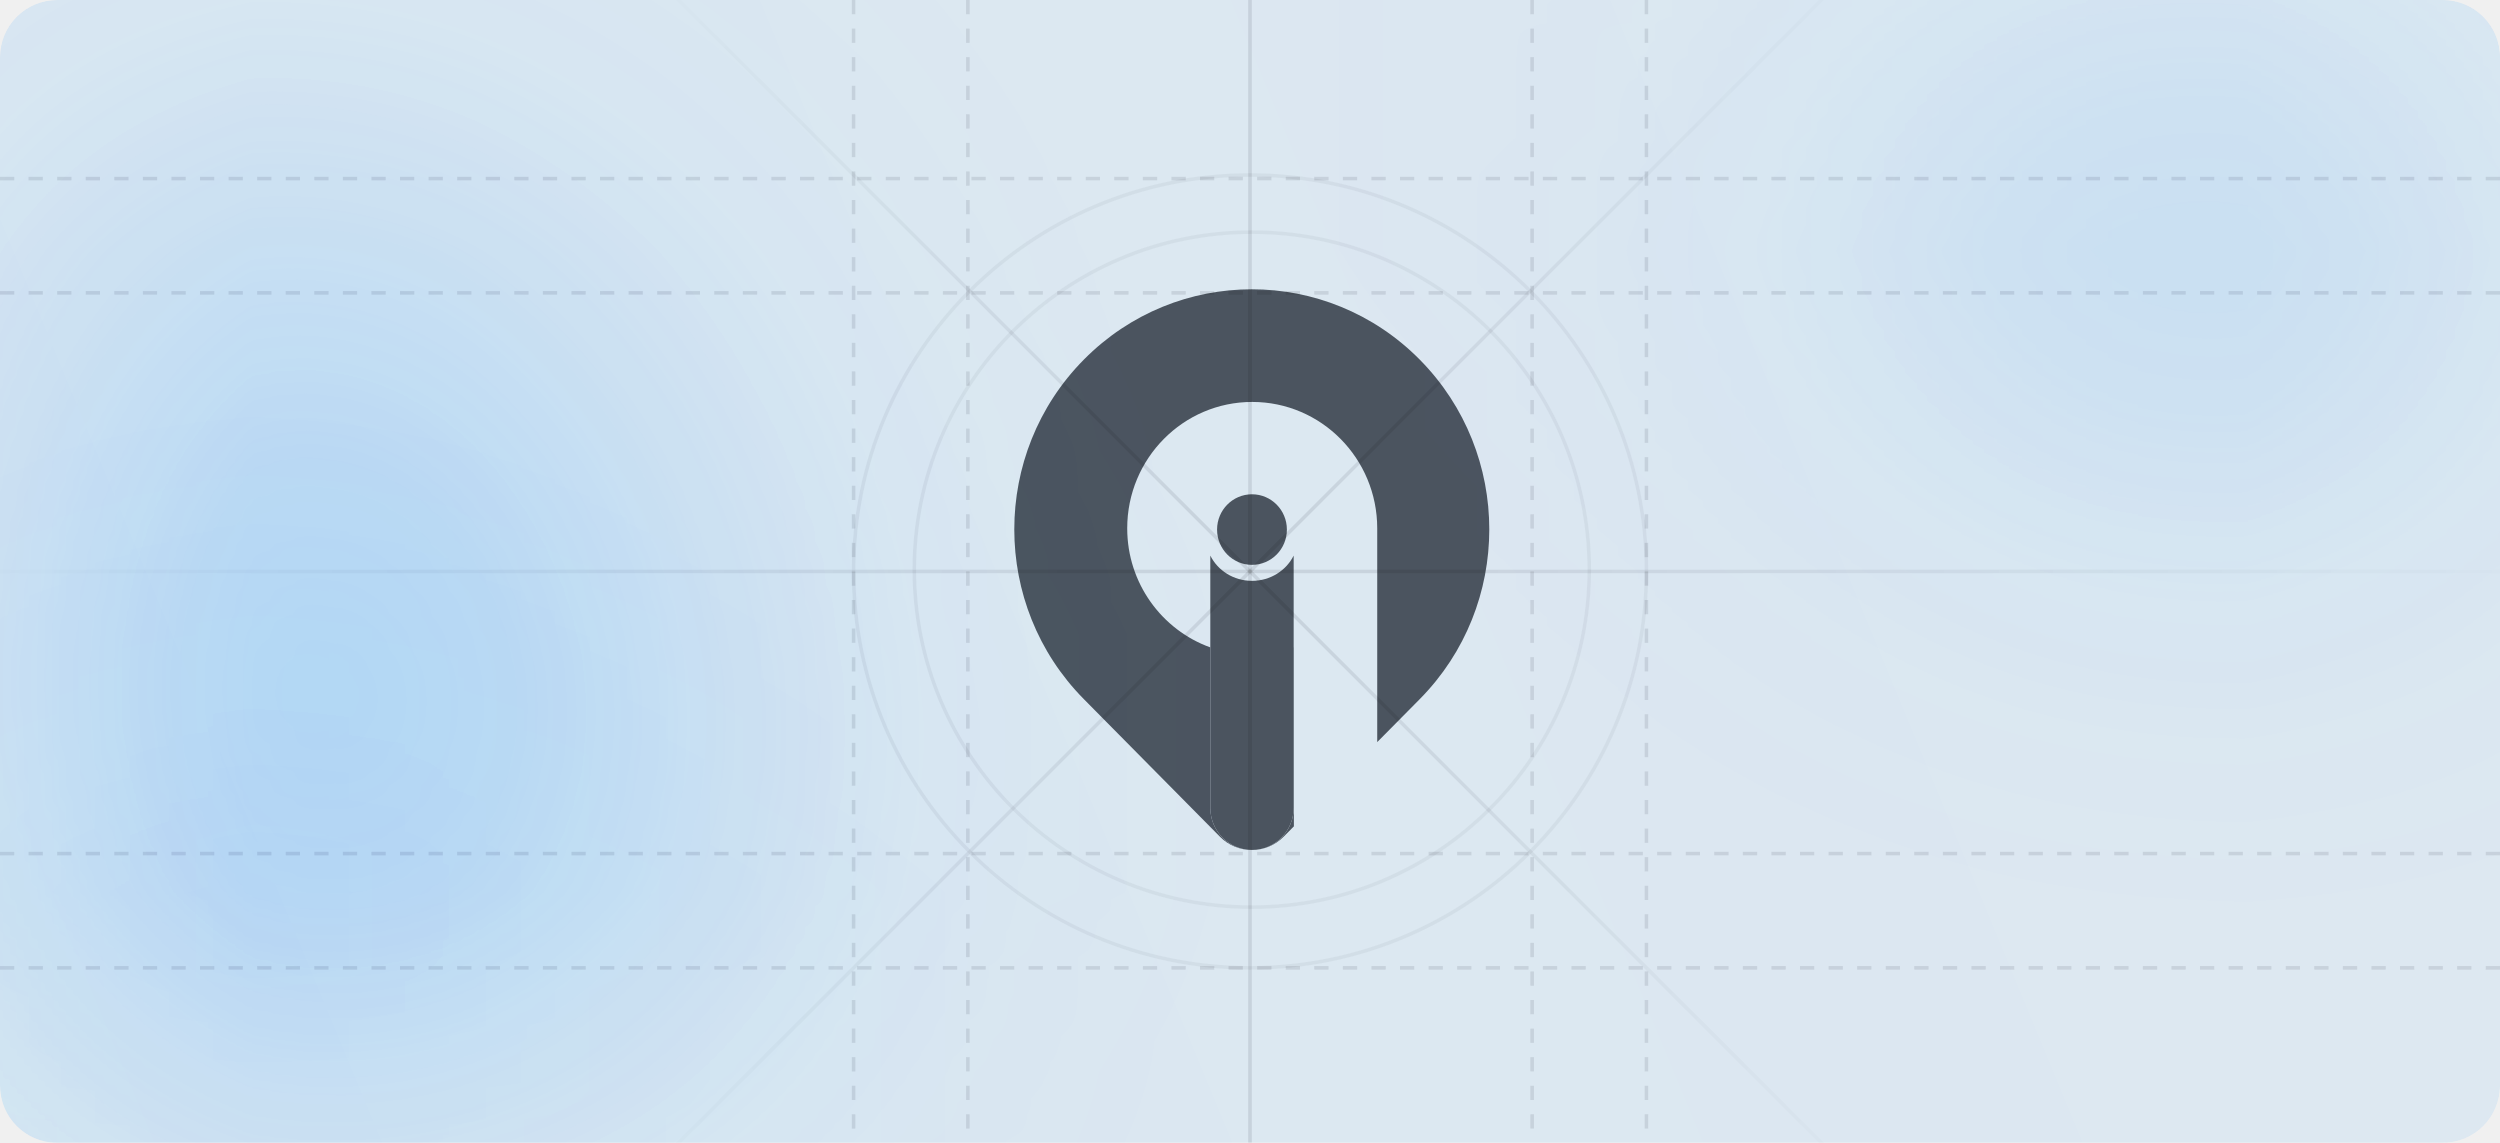
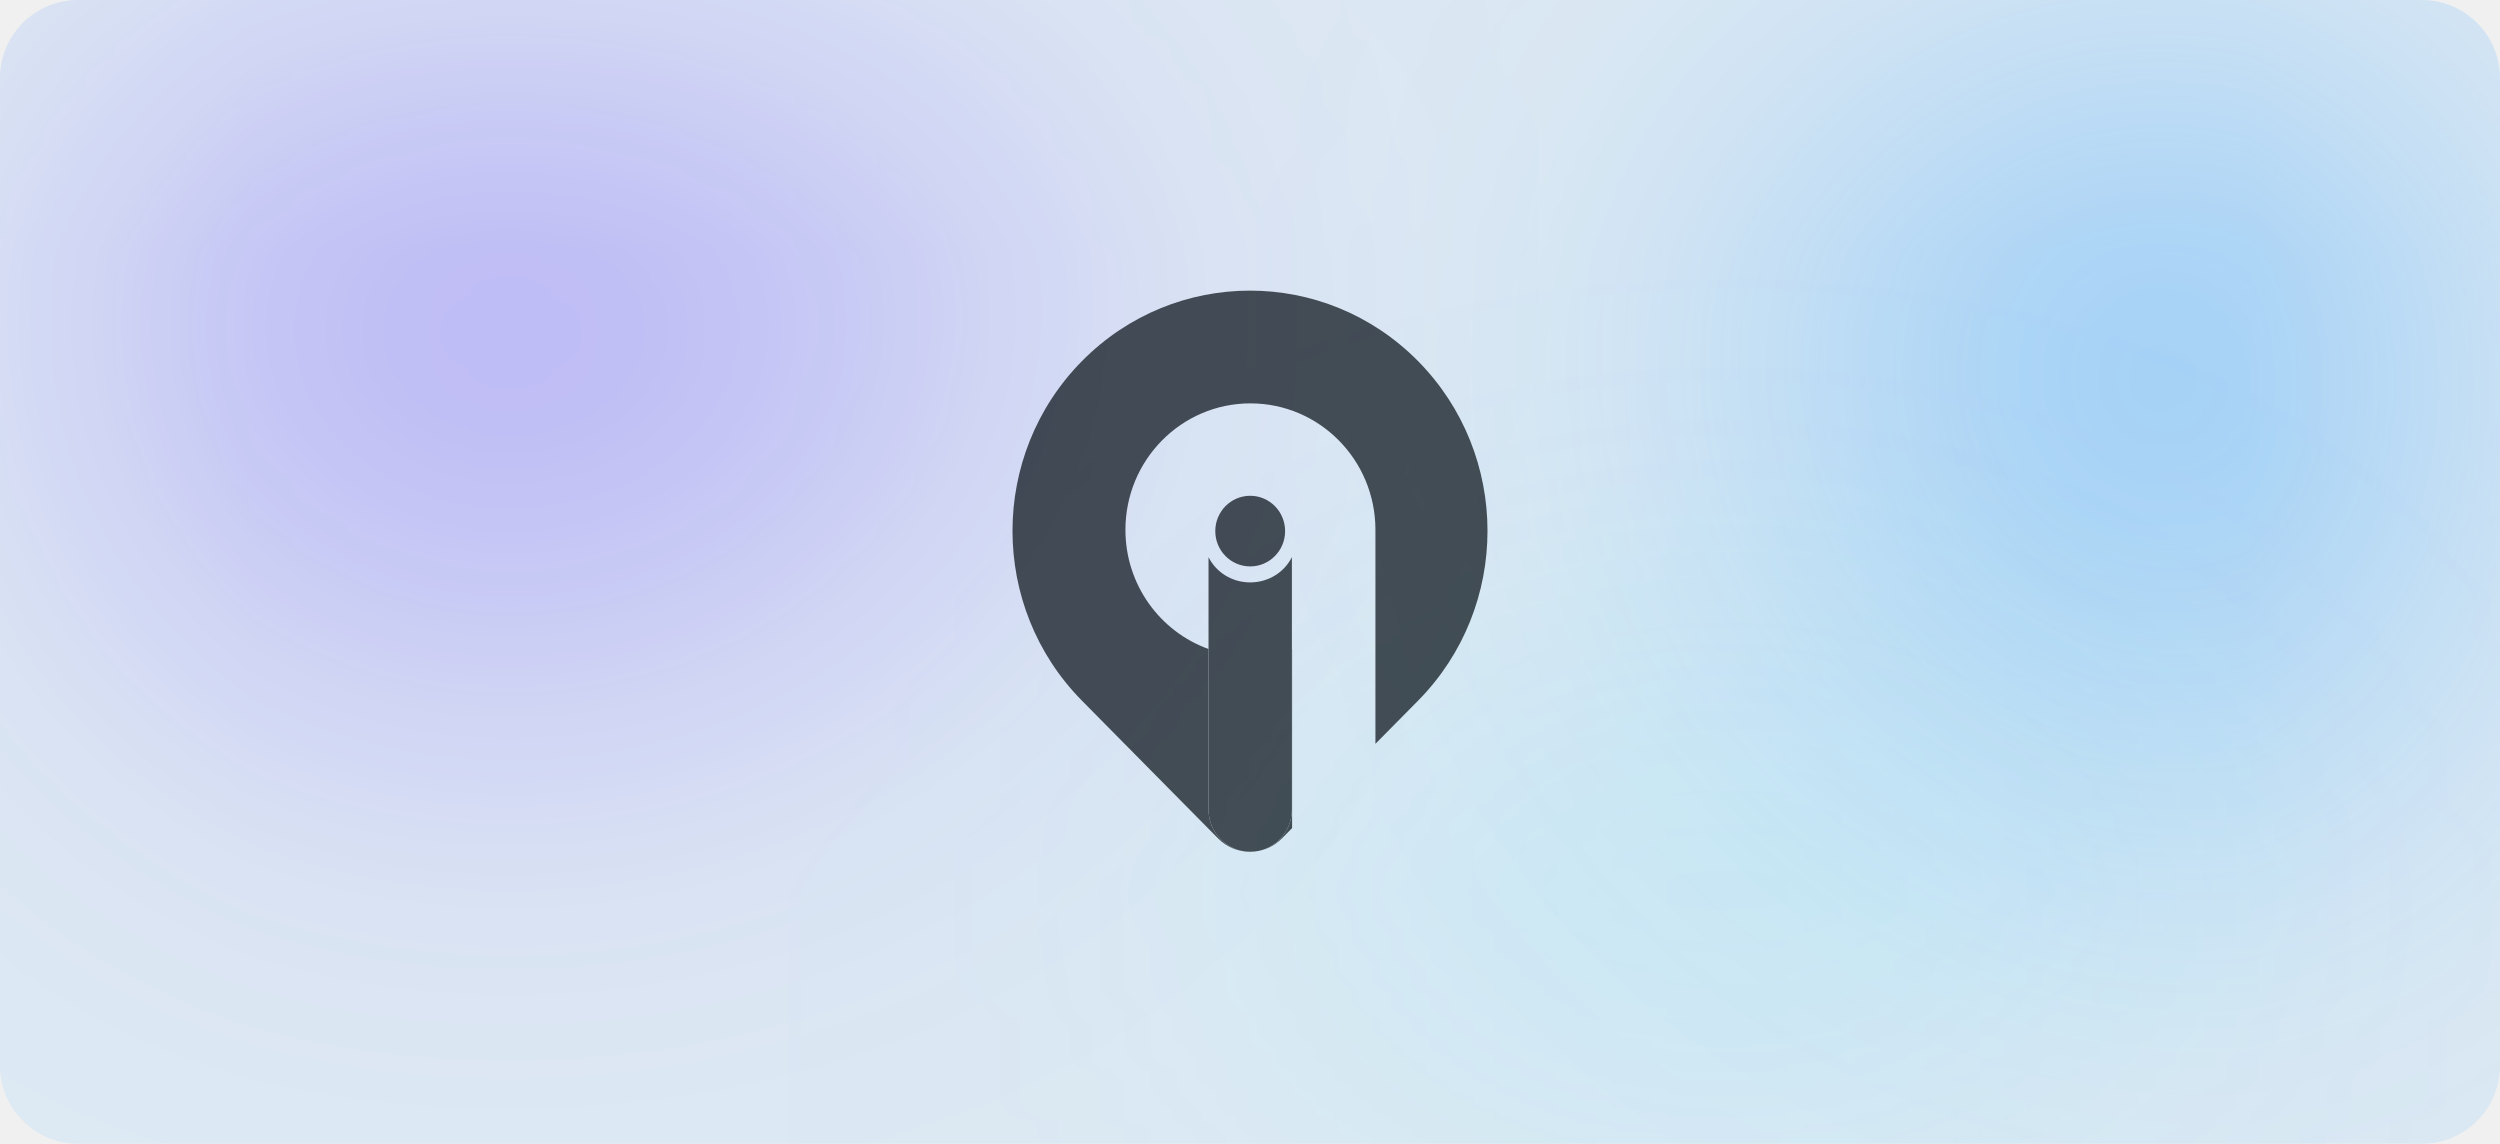
- <svg xmlns="http://www.w3.org/2000/svg" width="700" height="320" viewBox="0 0 700 320" fill="none">
-   <g clip-path="url(#clip0_122_55)">
-     <mask id="mask0_122_55" style="mask-type:luminance" maskUnits="userSpaceOnUse" x="0" y="0" width="700" height="320">
-       <path d="M684 0H16C7.163 0 0 7.163 0 16V304C0 312.837 7.163 320 16 320H684C692.837 320 700 312.837 700 304V16C700 7.163 692.837 0 684 0Z" fill="white" />
-     </mask>
-     <g mask="url(#mask0_122_55)">
-       <path d="M684 0H16C7.163 0 0 7.163 0 16V304C0 312.837 7.163 320 16 320H684C692.837 320 700 312.837 700 304V16C700 7.163 692.837 0 684 0Z" fill="url(#paint0_linear_122_55)" />
-       <g opacity="0.72">
-         <path d="M397.523 100.69C371.553 74.437 329.447 74.437 303.477 100.69C277.508 126.943 277.508 169.508 303.477 195.761L341.564 234.262C346.499 239.252 354.509 239.243 359.445 234.254L362.288 231.38V181.295C362.268 181.302 362.248 181.31 362.228 181.317V226.191C362.228 232.708 357.003 237.99 350.557 237.99C344.111 237.99 338.886 232.708 338.886 226.191V181.271C325.328 176.394 315.621 163.306 315.621 147.927C315.621 128.386 331.292 112.545 350.621 112.545C369.951 112.545 385.621 128.386 385.621 147.927C385.621 148.067 385.621 148.208 385.619 148.348H385.621V207.792L397.523 195.761C423.492 169.508 423.492 126.943 397.523 100.69Z" fill="#141C27" />
-         <path d="M362.228 155.562C360.145 159.747 355.702 162.638 350.557 162.638C345.412 162.638 340.969 159.747 338.886 155.562L338.886 226.191C338.886 232.708 344.111 237.99 350.557 237.99C357.003 237.99 362.228 232.708 362.228 226.191L362.228 155.562Z" fill="#141C27" />
-         <path d="M360.329 148.28C360.329 153.738 355.953 158.162 350.554 158.162C345.155 158.162 340.779 153.738 340.779 148.28C340.779 142.822 345.155 138.398 350.554 138.398C355.953 138.398 360.329 142.822 360.329 148.28Z" fill="#141C27" />
-       </g>
-       <g opacity="0.8" filter="url(#filter0_f_122_55)">
-         <path d="M660 100C748.366 100 820 28.366 820 -60C820 -148.366 748.366 -220 660 -220C571.634 -220 500 -148.366 500 -60C500 28.366 571.634 100 660 100Z" fill="#008CFF" fill-opacity="0.4" />
-       </g>
-       <g opacity="0.8" filter="url(#filter1_f_122_55)">
-         <path d="M20 373C108.366 373 180 301.366 180 213C180 124.634 108.366 53 20 53C-68.366 53 -140 124.634 -140 213C-140 301.366 -68.366 373 20 373Z" fill="#008CFF" fill-opacity="0.33" />
-       </g>
-       <g opacity="0.8" filter="url(#filter2_f_122_55)">
- </g>
-       <g opacity="0.8" filter="url(#filter3_f_122_55)">
-         <path d="M20 573C108.366 573 180 501.366 180 413C180 324.634 108.366 253 20 253C-68.366 253 -140 324.634 -140 413C-140 501.366 -68.366 573 20 573Z" fill="#008CFF" fill-opacity="0.22" />
-       </g>
-       <g style="mix-blend-mode:overlay" opacity="0.1">
-         <path d="M0 50H700" stroke="black" stroke-dasharray="4 4" />
-       </g>
-       <g style="mix-blend-mode:overlay" opacity="0.1">
-         <path d="M0 82H700" stroke="black" stroke-dasharray="4 4" />
-       </g>
-       <g style="mix-blend-mode:overlay" opacity="0.1">
-         <path d="M239 0V320" stroke="black" stroke-dasharray="4 4" />
-       </g>
-       <g style="mix-blend-mode:overlay" opacity="0.1">
-         <path d="M271 0V320" stroke="black" stroke-dasharray="4 4" />
-       </g>
-       <g style="mix-blend-mode:overlay" opacity="0.1">
-         <path d="M461 0V320" stroke="black" stroke-dasharray="4 4" />
-       </g>
-       <g style="mix-blend-mode:overlay" opacity="0.1">
-         <path d="M350 0V320" stroke="url(#paint1_linear_122_55)" />
-       </g>
-       <g style="mix-blend-mode:overlay" opacity="0.1">
-         <path d="M429 0V320" stroke="black" stroke-dasharray="4 4" />
-       </g>
-       <g style="mix-blend-mode:overlay" opacity="0.1">
-         <path d="M0 271H700" stroke="black" stroke-dasharray="4 4" />
-       </g>
-       <g style="mix-blend-mode:overlay" opacity="0.1">
-         <path d="M0 239H700" stroke="black" stroke-dasharray="4 4" />
-       </g>
-       <g style="mix-blend-mode:overlay" opacity="0.1">
-         <path d="M0 160H700" stroke="url(#paint2_linear_122_55)" />
-       </g>
-       <g style="mix-blend-mode:overlay" opacity="0.1">
-         <path d="M511 -1L189 321" stroke="url(#paint3_linear_122_55)" />
-       </g>
-       <g style="mix-blend-mode:overlay" opacity="0.1">
-         <path d="M511 321L189 -1" stroke="url(#paint4_linear_122_55)" />
-       </g>
-       <g style="mix-blend-mode:overlay" opacity="0.05">
-         <path d="M350 271C411.304 271 461 221.304 461 160C461 98.696 411.304 49 350 49C288.696 49 239 98.696 239 160C239 221.304 288.696 271 350 271Z" stroke="black" />
-       </g>
-       <g style="mix-blend-mode:overlay" opacity="0.05">
-         <path d="M350.5 254C402.691 254 445 211.691 445 159.5C445 107.309 402.691 65 350.5 65C298.309 65 256 107.309 256 159.5C256 211.691 298.309 254 350.5 254Z" stroke="black" />
-       </g>
+ <svg xmlns="http://www.w3.org/2000/svg" width="1600" height="732" viewBox="0 0 1600 732" fill="none">
+   <g clip-path="url(#clip0_130_59)">
+     <rect width="1600" height="732" rx="50" fill="#DDE9F3" />
+     <g filter="url(#filter0_f_130_59)">
+       <path d="M1473.81 468.853C1642.12 468.853 1778.57 357.79 1778.57 220.786C1778.57 83.783 1642.12 -27.28 1473.81 -27.28C1305.49 -27.28 1169.05 83.783 1169.05 220.786C1169.05 357.79 1305.49 468.853 1473.81 468.853Z" fill="#008CFF" fill-opacity="0.4" />
+     </g>
+     <g opacity="0.93" filter="url(#filter1_f_130_59)">
+       <path d="M325.595 413.444C493.911 413.444 630.357 302.381 630.357 165.378C630.357 28.374 493.911 -82.689 325.595 -82.689C157.28 -82.689 20.833 28.374 20.833 165.378C20.833 302.381 157.28 413.444 325.595 413.444Z" fill="#4200FF" fill-opacity="0.3" />
+     </g>
+     <g filter="url(#filter2_f_130_59)">
+       <path d="M1104.76 1009.21C1273.08 1009.21 1409.52 898.148 1409.52 761.144C1409.52 624.141 1273.08 513.078 1104.76 513.078C936.447 513.078 800 624.141 800 761.144C800 898.148 936.447 1009.21 1104.76 1009.21Z" fill="#00E0FF" fill-opacity="0.22" />
+     </g>
+     <g opacity="0.72">
+       <path d="M907.48 231.04C848.121 170.987 751.879 170.986 692.52 231.04C633.16 291.094 633.16 388.461 692.52 448.515L779.574 536.588C790.855 548.001 809.164 547.981 820.445 536.568L826.944 529.993V415.426C826.899 415.442 826.853 415.458 826.808 415.474V518.125C826.808 533.031 814.864 545.114 800.131 545.114C785.397 545.114 773.454 533.031 773.454 518.125V415.369C742.464 404.214 720.278 374.276 720.278 339.095C720.278 294.396 756.095 258.159 800.278 258.159C844.46 258.159 880.278 294.396 880.278 339.095C880.278 339.417 880.276 339.738 880.272 340.059H880.278V476.036L907.48 448.515C966.84 388.461 966.84 291.094 907.48 231.04Z" fill="#081017" />
+       <path d="M826.808 356.56C822.047 366.134 811.891 372.746 800.131 372.746C788.371 372.746 778.215 366.134 773.454 356.56L773.454 518.125C773.454 533.031 785.397 545.114 800.131 545.114C814.864 545.114 826.808 533.031 826.808 518.125L826.808 356.56Z" fill="#081017" />
+       <path d="M822.467 339.903C822.467 352.387 812.464 362.508 800.123 362.508C787.783 362.508 777.78 352.387 777.78 339.903C777.78 327.418 787.783 317.298 800.123 317.298C812.464 317.298 822.467 327.418 822.467 339.903Z" fill="#081017" />
    </g>
  </g>
  <defs>
-     <filter id="filter0_f_122_55" x="260" y="-460" width="800" height="800" filterUnits="userSpaceOnUse" color-interpolation-filters="sRGB">
+     <filter id="filter0_f_130_59" x="571.648" y="-624.681" width="1804.32" height="1690.93" filterUnits="userSpaceOnUse" color-interpolation-filters="sRGB">
      <feFlood flood-opacity="0" result="BackgroundImageFix" />
      <feBlend mode="normal" in="SourceGraphic" in2="BackgroundImageFix" result="shape" />
-       <feGaussianBlur stdDeviation="120" result="effect1_foregroundBlur_122_55" />
+       <feGaussianBlur stdDeviation="298.7" result="effect1_foregroundBlur_130_59" />
    </filter>
-     <filter id="filter1_f_122_55" x="-380" y="-187" width="800" height="800" filterUnits="userSpaceOnUse" color-interpolation-filters="sRGB">
+     <filter id="filter1_f_130_59" x="-514.967" y="-618.489" width="1681.12" height="1567.73" filterUnits="userSpaceOnUse" color-interpolation-filters="sRGB">
      <feFlood flood-opacity="0" result="BackgroundImageFix" />
      <feBlend mode="normal" in="SourceGraphic" in2="BackgroundImageFix" result="shape" />
-       <feGaussianBlur stdDeviation="120" result="effect1_foregroundBlur_122_55" />
+       <feGaussianBlur stdDeviation="267.9" result="effect1_foregroundBlur_130_59" />
    </filter>
-     <filter id="filter2_f_122_55" x="260" y="80" width="800" height="800" filterUnits="userSpaceOnUse" color-interpolation-filters="sRGB">
+     <filter id="filter2_f_130_59" x="268.5" y="-18.422" width="1672.52" height="1559.13" filterUnits="userSpaceOnUse" color-interpolation-filters="sRGB">
      <feFlood flood-opacity="0" result="BackgroundImageFix" />
      <feBlend mode="normal" in="SourceGraphic" in2="BackgroundImageFix" result="shape" />
-       <feGaussianBlur stdDeviation="120" result="effect1_foregroundBlur_122_55" />
+       <feGaussianBlur stdDeviation="265.75" result="effect1_foregroundBlur_130_59" />
    </filter>
-     <filter id="filter3_f_122_55" x="-380" y="13" width="800" height="800" filterUnits="userSpaceOnUse" color-interpolation-filters="sRGB">
-       <feFlood flood-opacity="0" result="BackgroundImageFix" />
-       <feBlend mode="normal" in="SourceGraphic" in2="BackgroundImageFix" result="shape" />
-       <feGaussianBlur stdDeviation="120" result="effect1_foregroundBlur_122_55" />
-     </filter>
-     <linearGradient id="paint0_linear_122_55" x1="1.27814e-05" y1="320" x2="710.784" y2="26.079" gradientUnits="userSpaceOnUse">
-       <stop stop-color="#008CFF" stop-opacity="0.09" />
-       <stop offset="0.729" stop-color="#008CFF" stop-opacity="0.08" />
-     </linearGradient>
-     <linearGradient id="paint1_linear_122_55" x1="nan" y1="nan" x2="nan" y2="nan" gradientUnits="userSpaceOnUse">
-       <stop stop-opacity="0" />
-       <stop offset="0" stop-opacity="0.3" />
-       <stop offset="0.333" />
-       <stop offset="0.667" />
-       <stop offset="1" stop-opacity="0.3" />
-     </linearGradient>
-     <linearGradient id="paint2_linear_122_55" x1="nan" y1="nan" x2="nan" y2="nan" gradientUnits="userSpaceOnUse">
-       <stop stop-opacity="0.1" />
-       <stop offset="0.5" />
-       <stop offset="1" stop-opacity="0.1" />
-     </linearGradient>
-     <linearGradient id="paint3_linear_122_55" x1="511" y1="-1" x2="189" y2="321" gradientUnits="userSpaceOnUse">
-       <stop stop-opacity="0.1" />
-       <stop offset="0.5" />
-       <stop offset="1" stop-opacity="0.1" />
-     </linearGradient>
-     <linearGradient id="paint4_linear_122_55" x1="511" y1="321" x2="189" y2="-1" gradientUnits="userSpaceOnUse">
-       <stop stop-opacity="0.1" />
-       <stop offset="0.5" />
-       <stop offset="1" stop-opacity="0.1" />
-     </linearGradient>
-     <clipPath id="clip0_122_55">
-       <rect width="700" height="320" fill="white" />
+     <clipPath id="clip0_130_59">
+       <rect width="1600" height="732" rx="50" fill="white" />
    </clipPath>
  </defs>
</svg>
